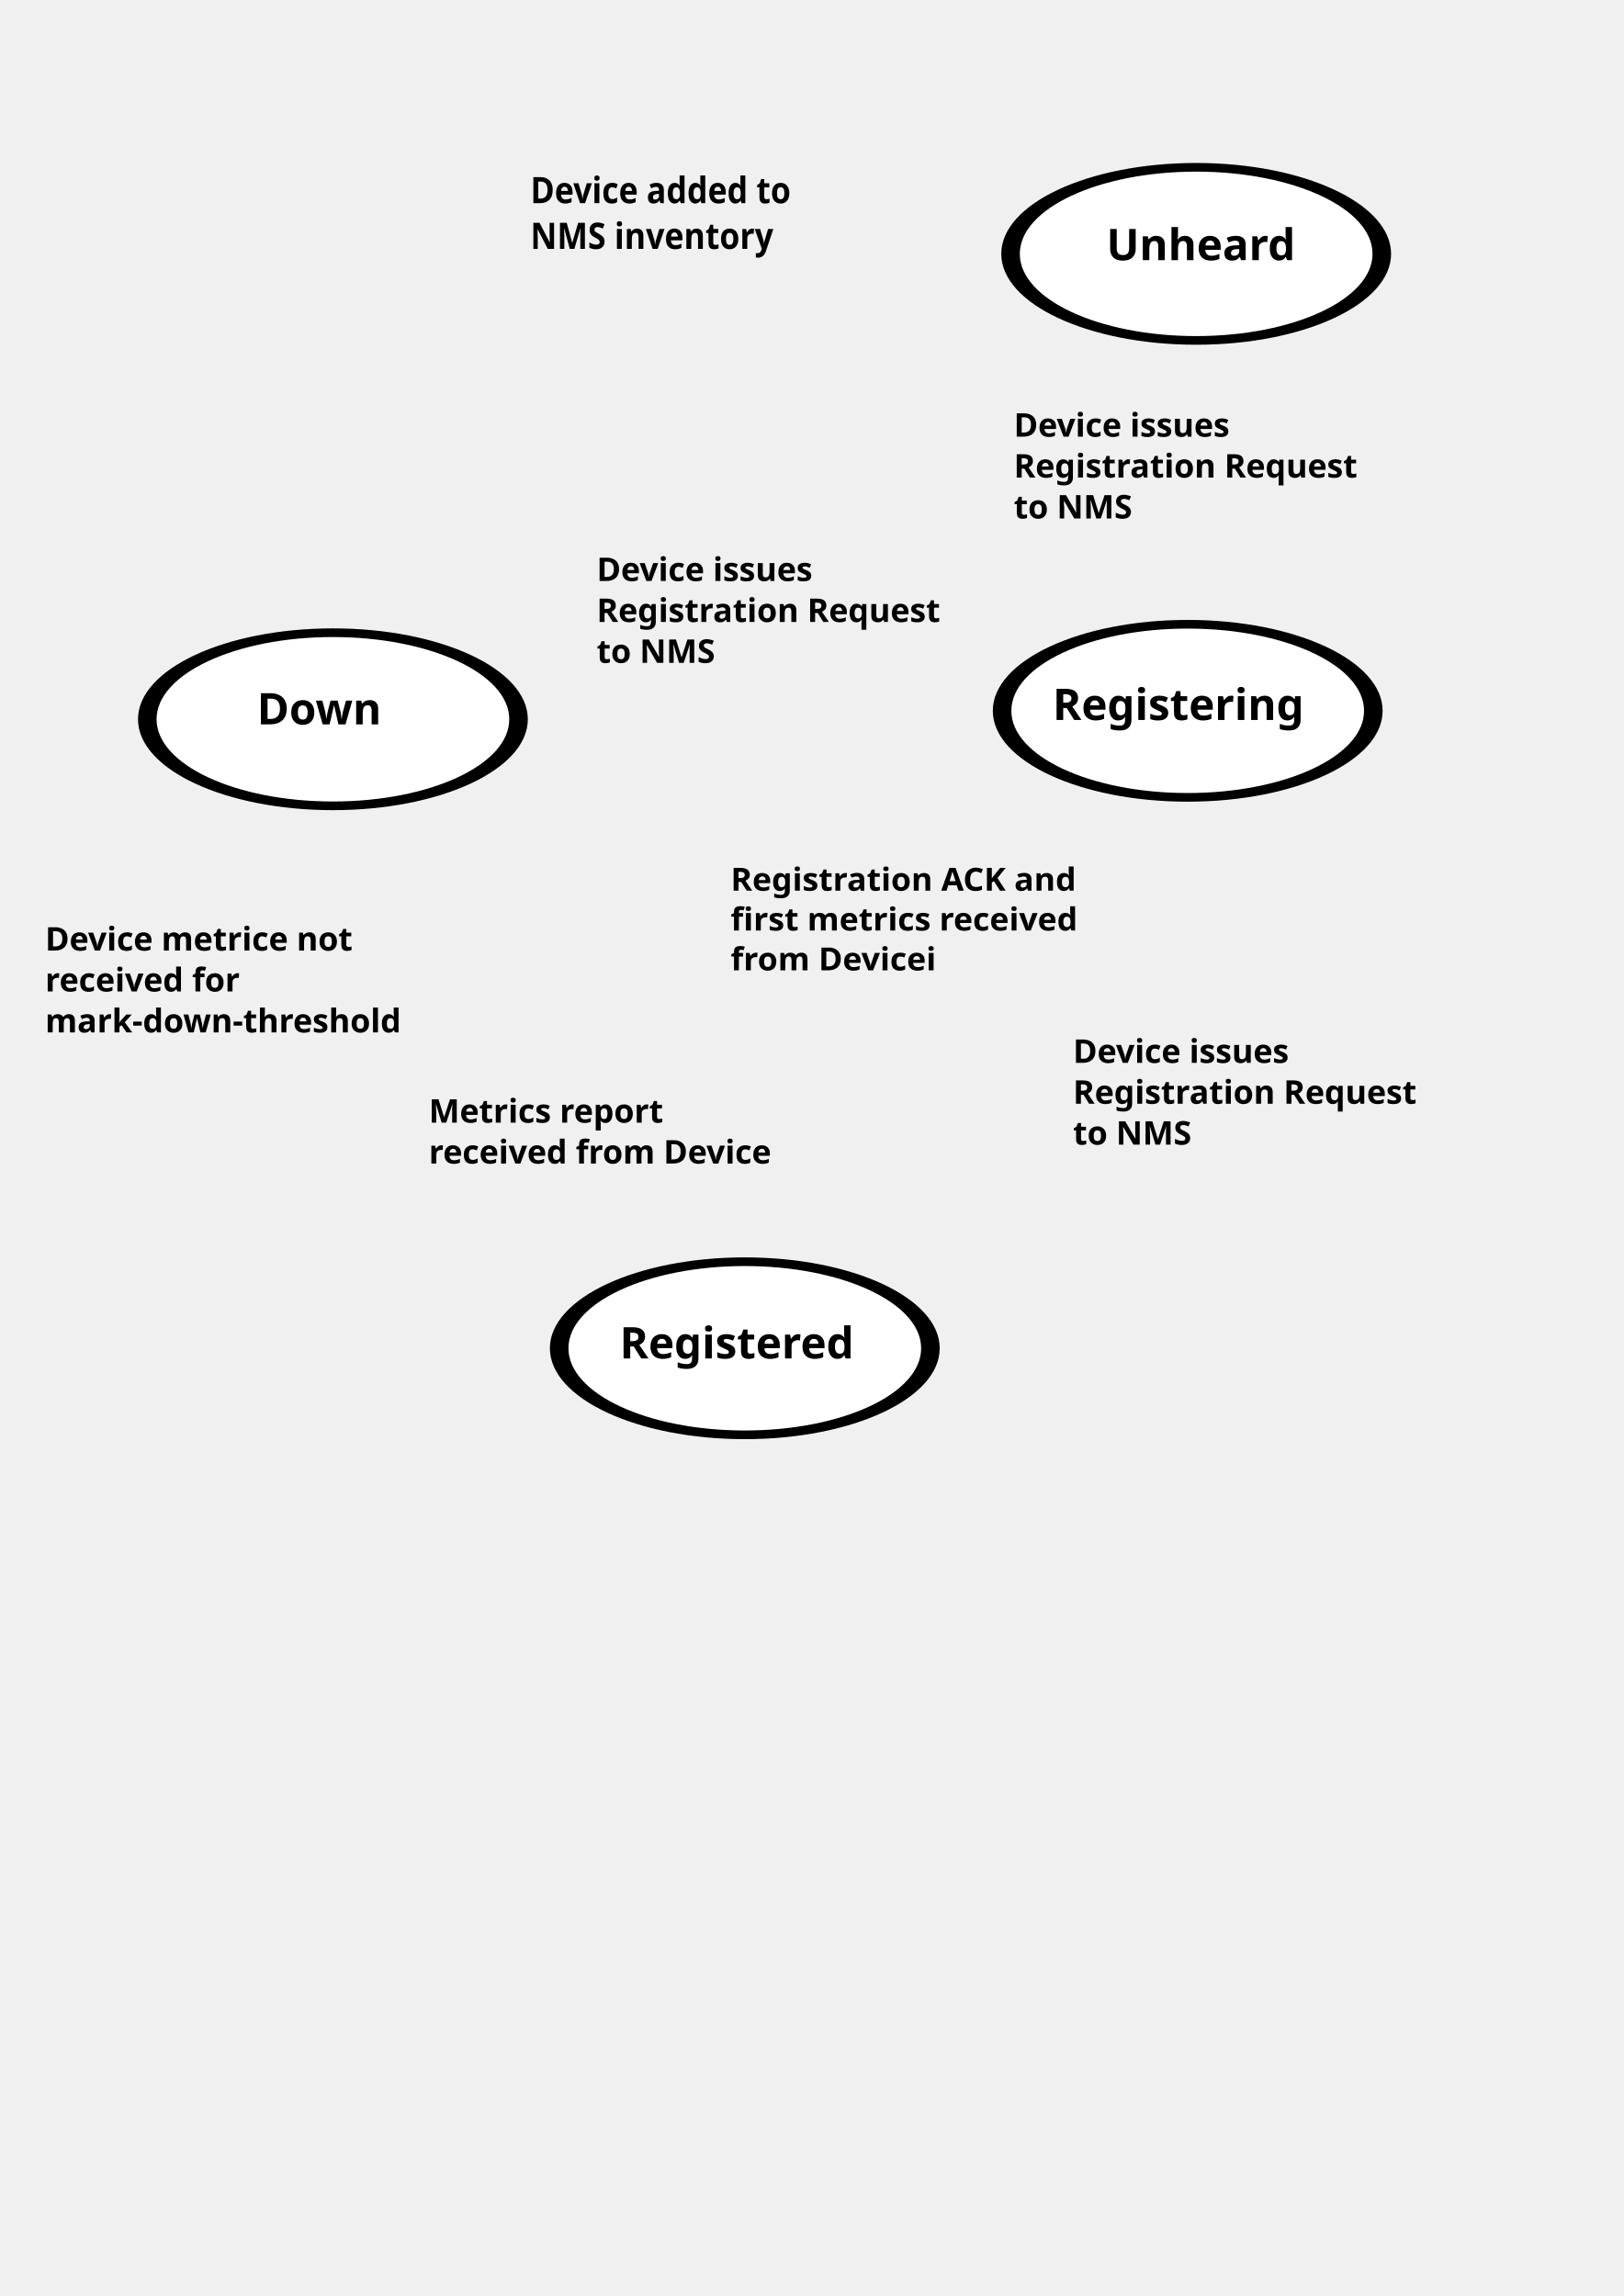
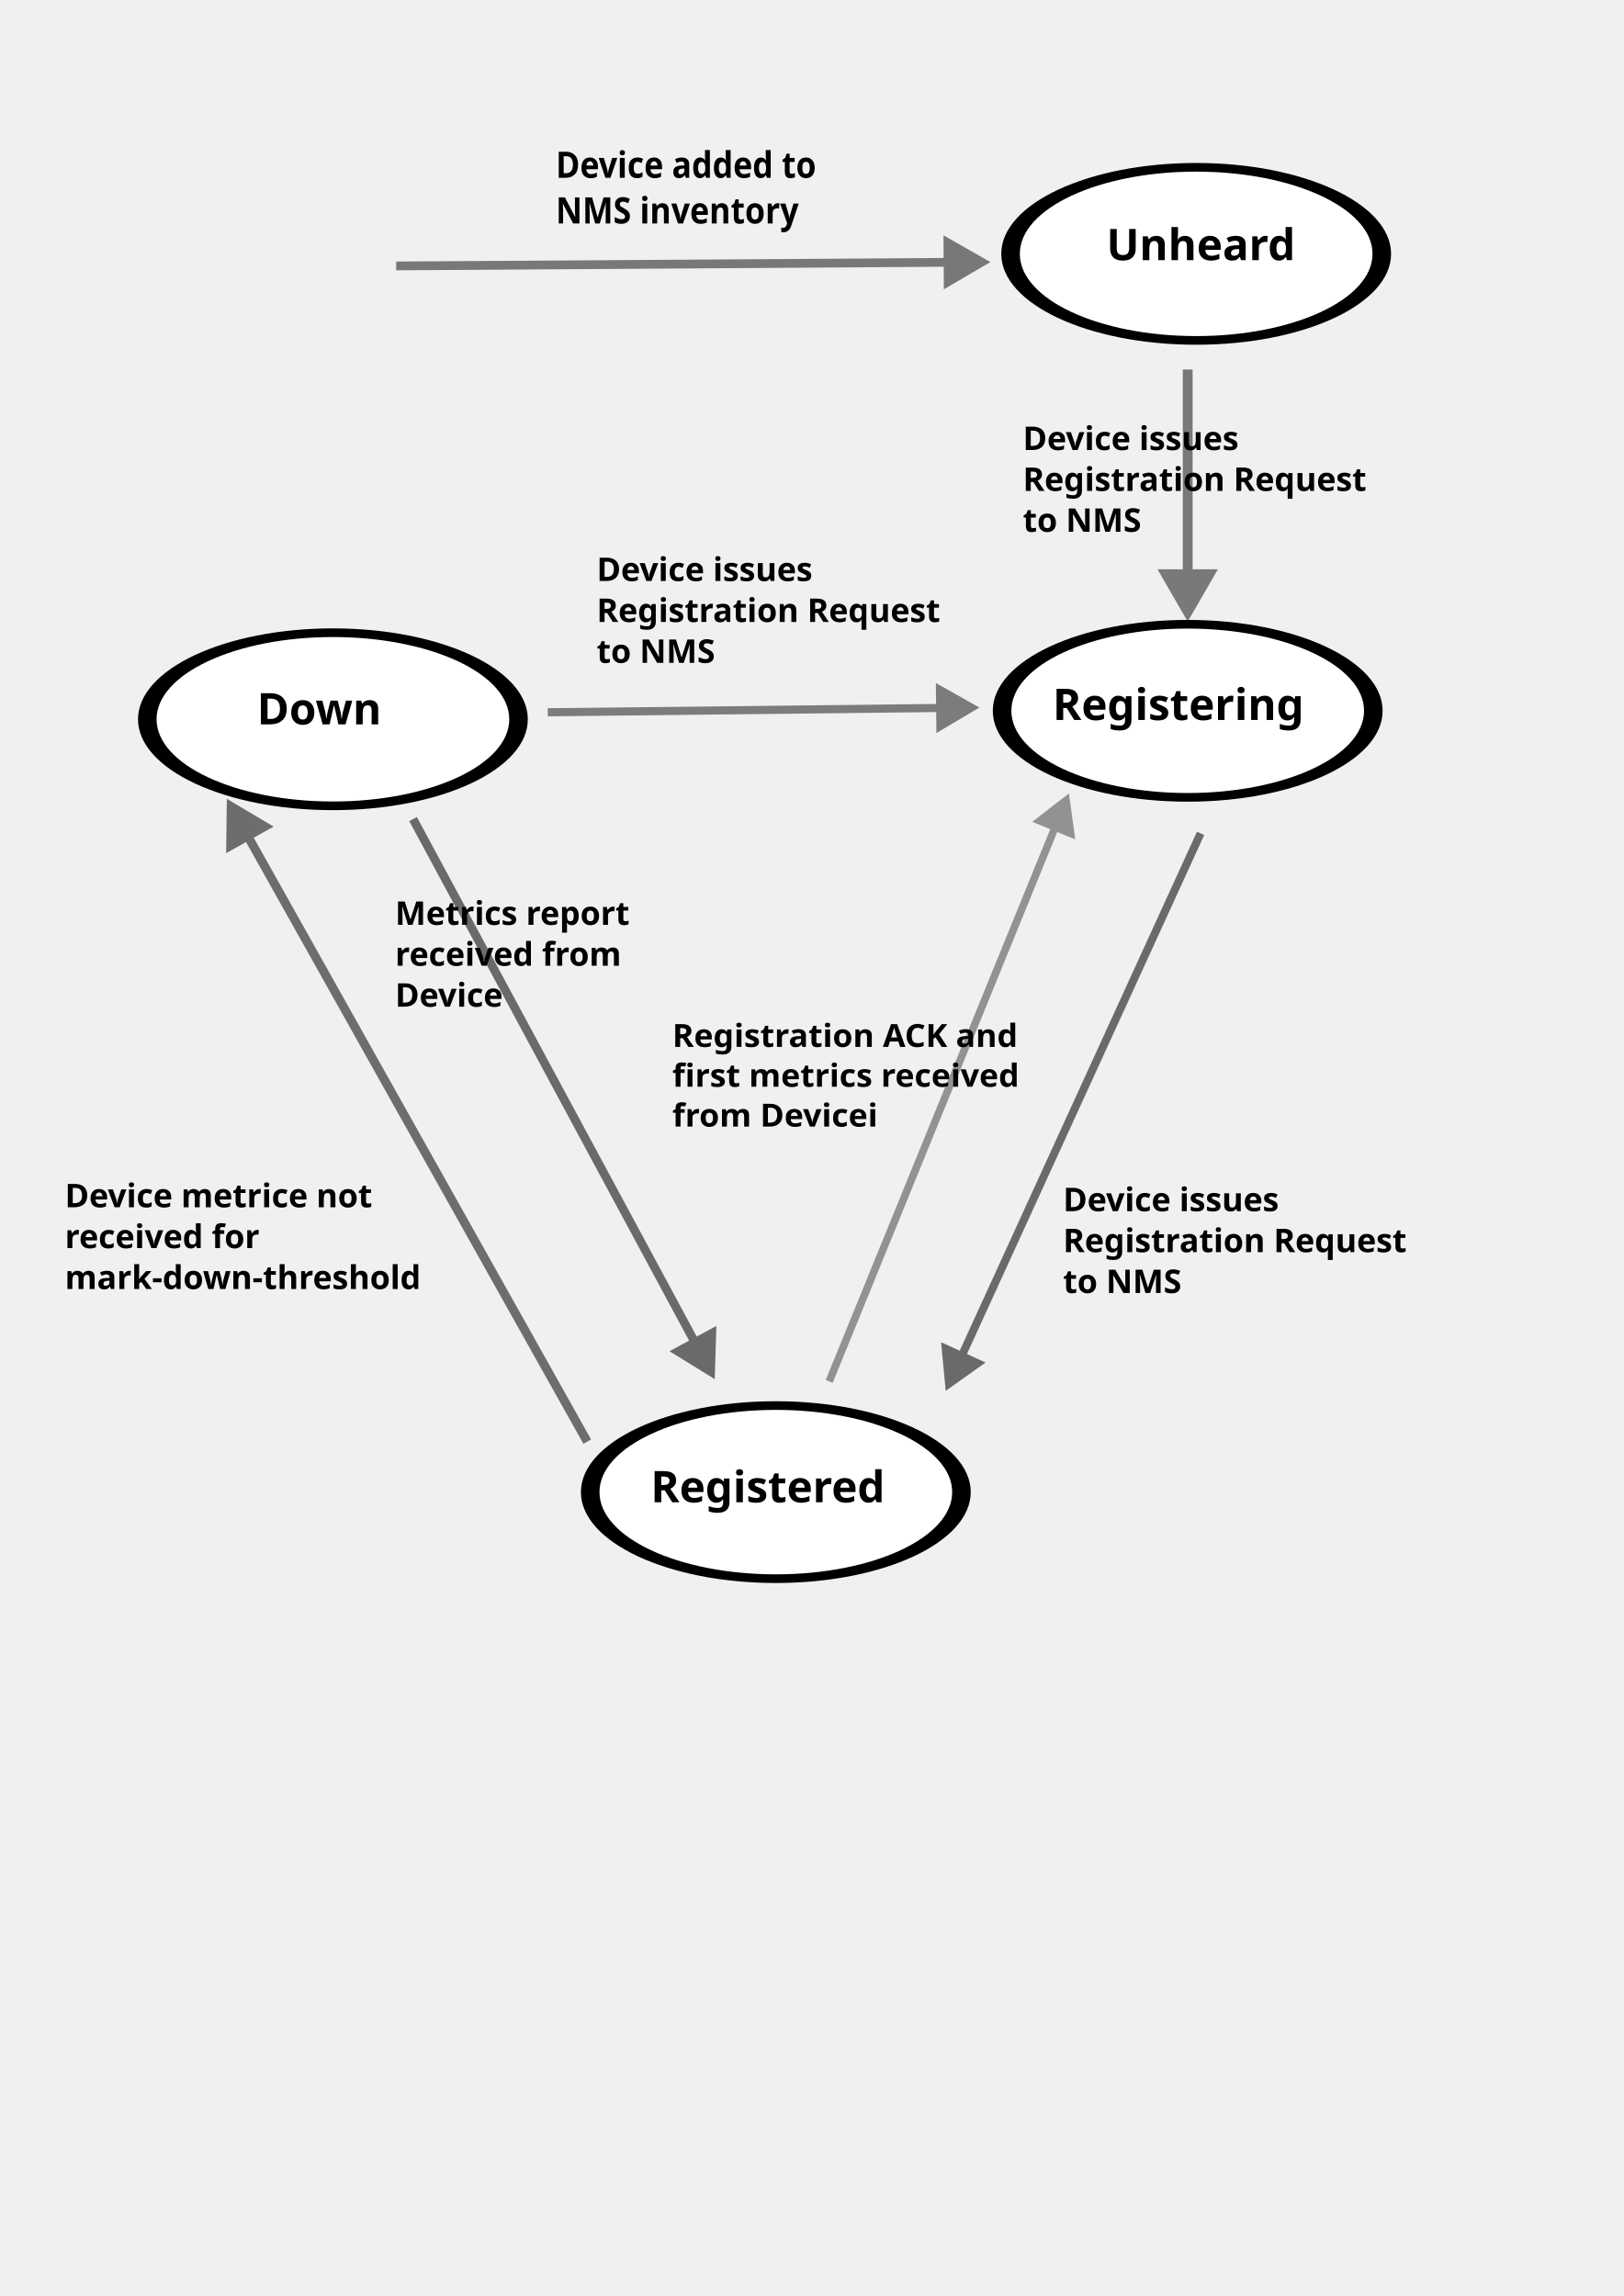
<svg xmlns="http://www.w3.org/2000/svg" xmlns:xlink="http://www.w3.org/1999/xlink" width="8.268in" height="11.693in" viewBox="0 0 210 297" version="1.1" id="svg5">
  <defs id="defs2">
+     <linearGradient id="linearGradient17879">
+       <stop style="stop-color:#000000;stop-opacity:1;" offset="0" id="stop17875" />
+       <stop style="stop-color:#000000;stop-opacity:0;" offset="1" id="stop17877" />
+     </linearGradient>
+     <marker style="overflow:visible" id="TriangleStart" refX="0" refY="0" orient="auto-start-reverse" markerWidth="5.324" markerHeight="6.155" viewBox="0 0 5.324 6.155" preserveAspectRatio="xMidYMid">
+       <path transform="scale(0.5)" style="fill:context-stroke;fill-rule:evenodd;stroke:context-stroke;stroke-width:1pt" d="M 5.77,0 -2.88,5 V -5 Z" id="path135" />
+     </marker>
+     <linearGradient id="linearGradient7779">
+       <stop style="stop-color:#000000;stop-opacity:1;" offset="0" id="stop7777" />
+     </linearGradient>
    <symbol id="Connector">
      <circle cx="75" cy="75" r="20" style="stroke-width:2" id="circle7559" />
    </symbol>
    <symbol id="CommunicationLink">
      <path d="M 65,25 V 85 L 85,65 v 60" style="fill:none;stroke-width:2" id="path332" />
    </symbol>
+     <marker style="overflow:visible" id="TriangleStart-3" refX="0" refY="0" orient="auto-start-reverse" markerWidth="5.324" markerHeight="6.155" viewBox="0 0 5.324 6.155" preserveAspectRatio="xMidYMid">
+       <path transform="scale(0.5)" style="fill:context-stroke;fill-rule:evenodd;stroke:context-stroke;stroke-width:1pt" d="M 5.77,0 -2.88,5 V -5 Z" id="path135-7" />
+     </marker>
+     <marker style="overflow:visible" id="TriangleStart-3-0" refX="0" refY="0" orient="auto-start-reverse" markerWidth="5.324" markerHeight="6.155" viewBox="0 0 5.324 6.155" preserveAspectRatio="xMidYMid">
+       <path transform="scale(0.5)" style="fill:context-stroke;fill-rule:evenodd;stroke:context-stroke;stroke-width:1pt" d="M 5.77,0 -2.88,5 V -5 Z" id="path135-7-5" />
+     </marker>
+     <marker style="overflow:visible" id="TriangleStart-3-0-2" refX="0" refY="0" orient="auto-start-reverse" markerWidth="5.324" markerHeight="6.155" viewBox="0 0 5.324 6.155" preserveAspectRatio="xMidYMid">
+       <path transform="scale(0.5)" style="fill:context-stroke;fill-rule:evenodd;stroke:context-stroke;stroke-width:1pt" d="M 5.77,0 -2.88,5 V -5 Z" id="path135-7-5-1" />
+     </marker>
+     <marker style="overflow:visible" id="TriangleStart-3-0-8" refX="0" refY="0" orient="auto-start-reverse" markerWidth="5.324" markerHeight="6.155" viewBox="0 0 5.324 6.155" preserveAspectRatio="xMidYMid">
+       <path transform="scale(0.5)" style="fill:context-stroke;fill-rule:evenodd;stroke:context-stroke;stroke-width:1pt" d="M 5.77,0 -2.88,5 V -5 Z" id="path135-7-5-9" />
+     </marker>
+     <linearGradient xlink:href="#linearGradient17879" id="linearGradient17943" x1="102.338" y1="139.287" x2="152.212" y2="139.287" gradientUnits="userSpaceOnUse" />
+     <marker style="overflow:visible" id="TriangleStart-3-0-2-0" refX="0" refY="0" orient="auto-start-reverse" markerWidth="5.324" markerHeight="6.155" viewBox="0 0 5.324 6.155" preserveAspectRatio="xMidYMid">
+       <path transform="scale(0.5)" style="fill:context-stroke;fill-rule:evenodd;stroke:context-stroke;stroke-width:1pt" d="M 5.77,0 -2.88,5 V -5 Z" id="path135-7-5-1-6" />
+     </marker>
  </defs>
  <g id="layer1">
-     <use xlink:href="#Connector" style="fill:#ffffff;stroke:#000000" id="use10746-6-0" transform="matrix(1.200388,0,0,0.5598138,6.29519,132.4194)" />
+     <use xlink:href="#Connector" style="fill:#ffffff;stroke:#000000" id="use10746-6-0" transform="matrix(1.200388,0,0,0.5598138,10.3087,151.0275)" />
    <use xlink:href="#Connector" style="fill:#ffffff;stroke:#000000" id="use10746-6-09" transform="matrix(1.200388,0,0,0.5598138,-46.97508,51.0545)" />
    <use xlink:href="#Connector" style="fill:#ffffff;stroke:#000000" id="use10746-6" transform="matrix(1.200388,0,0,0.5598138,63.57897,49.95991)" />
    <use xlink:href="#Connector" style="fill:#ffffff;stroke:#000000" id="use10746-6-4" transform="matrix(1.200388,0,0,0.5598138,64.67357,-9.148196)" />
    <rect style="fill:none;fill-opacity:1;stroke-width:0.265" id="rect1253" width="45.421" height="22.534" x="57.809" y="116.326" />
    <text xml:space="preserve" style="font-style:normal;font-variant:normal;font-weight:bold;font-stretch:normal;font-size:5.644px;font-family:sans-serif;-inkscape-font-specification:'sans-serif, Bold';font-variant-ligatures:normal;font-variant-caps:normal;font-variant-numeric:normal;font-variant-east-asian:normal;fill:#000000;stroke-width:0.265" x="143.099" y="33.652" id="text720">
      <tspan id="tspan718" style="font-style:normal;font-variant:normal;font-weight:bold;font-stretch:normal;font-size:5.644px;font-family:sans-serif;-inkscape-font-specification:'sans-serif, Bold';font-variant-ligatures:normal;font-variant-caps:normal;font-variant-numeric:normal;font-variant-east-asian:normal;stroke-width:0.265" x="143.099" y="33.652">Unheard</tspan>
    </text>
    <text xml:space="preserve" style="font-style:normal;font-variant:normal;font-weight:bold;font-stretch:normal;font-size:5.644px;font-family:sans-serif;-inkscape-font-specification:'sans-serif, Bold';font-variant-ligatures:normal;font-variant-caps:normal;font-variant-numeric:normal;font-variant-east-asian:normal;fill:#000000;stroke-width:0.265" x="136.149" y="93.134" id="text720-1">
      <tspan id="tspan718-0" style="font-style:normal;font-variant:normal;font-weight:bold;font-stretch:normal;font-size:5.644px;font-family:sans-serif;-inkscape-font-specification:'sans-serif, Bold';font-variant-ligatures:normal;font-variant-caps:normal;font-variant-numeric:normal;font-variant-east-asian:normal;stroke-width:0.265" x="136.149" y="93.134">Registering</tspan>
    </text>
-     <text xml:space="preserve" style="font-style:normal;font-variant:normal;font-weight:bold;font-stretch:normal;font-size:5.644px;font-family:sans-serif;-inkscape-font-specification:'sans-serif, Bold';font-variant-ligatures:normal;font-variant-caps:normal;font-variant-numeric:normal;font-variant-east-asian:normal;fill:#000000;stroke-width:0.265" x="80.147" y="175.719" id="text720-6">
-       <tspan id="tspan718-7" style="font-style:normal;font-variant:normal;font-weight:bold;font-stretch:normal;font-size:5.644px;font-family:sans-serif;-inkscape-font-specification:'sans-serif, Bold';font-variant-ligatures:normal;font-variant-caps:normal;font-variant-numeric:normal;font-variant-east-asian:normal;stroke-width:0.265" x="80.147" y="175.719">Registered</tspan>
+     <text xml:space="preserve" style="font-style:normal;font-variant:normal;font-weight:bold;font-stretch:normal;font-size:5.644px;font-family:sans-serif;-inkscape-font-specification:'sans-serif, Bold';font-variant-ligatures:normal;font-variant-caps:normal;font-variant-numeric:normal;font-variant-east-asian:normal;fill:#000000;stroke-width:0.265" x="84.161" y="194.327" id="text720-6">
+       <tspan id="tspan718-7" style="font-style:normal;font-variant:normal;font-weight:bold;font-stretch:normal;font-size:5.644px;font-family:sans-serif;-inkscape-font-specification:'sans-serif, Bold';font-variant-ligatures:normal;font-variant-caps:normal;font-variant-numeric:normal;font-variant-east-asian:normal;stroke-width:0.265" x="84.161" y="194.327">Registered</tspan>
    </text>
    <text xml:space="preserve" style="font-style:normal;font-variant:normal;font-weight:bold;font-stretch:normal;font-size:5.644px;font-family:sans-serif;-inkscape-font-specification:'sans-serif, Bold';font-variant-ligatures:normal;font-variant-caps:normal;font-variant-numeric:normal;font-variant-east-asian:normal;fill:#000000;stroke-width:0.265" x="33.239" y="93.701" id="text720-9">
      <tspan id="tspan718-9" style="font-style:normal;font-variant:normal;font-weight:bold;font-stretch:normal;font-size:5.644px;font-family:sans-serif;-inkscape-font-specification:'sans-serif, Bold';font-variant-ligatures:normal;font-variant-caps:normal;font-variant-numeric:normal;font-variant-east-asian:normal;stroke-width:0.265" x="33.239" y="93.701">Down</tspan>
    </text>
-     <text xml:space="preserve" style="font-style:normal;font-variant:normal;font-weight:bold;font-stretch:normal;font-size:4.474px;font-family:sans-serif;-inkscape-font-specification:'sans-serif, Bold';font-variant-ligatures:normal;font-variant-caps:normal;font-variant-numeric:normal;font-variant-east-asian:normal;fill:#000000;stroke-width:0.28" x="72.495" y="24.868" id="text1233" transform="scale(0.946201,1.056858)">
-       <tspan id="tspan1231" style="font-style:normal;font-variant:normal;font-weight:bold;font-stretch:normal;font-size:4.474px;font-family:sans-serif;-inkscape-font-specification:'sans-serif, Bold';font-variant-ligatures:normal;font-variant-caps:normal;font-variant-numeric:normal;font-variant-east-asian:normal;stroke-width:0.28" x="72.495" y="24.868">Device added to </tspan>
-       <tspan style="font-style:normal;font-variant:normal;font-weight:bold;font-stretch:normal;font-size:4.474px;font-family:sans-serif;-inkscape-font-specification:'sans-serif, Bold';font-variant-ligatures:normal;font-variant-caps:normal;font-variant-numeric:normal;font-variant-east-asian:normal;stroke-width:0.28" x="72.495" y="30.46" id="tspan1296">NMS inventory</tspan>
+     <text xml:space="preserve" style="font-style:normal;font-variant:normal;font-weight:bold;font-stretch:normal;font-size:4.474px;font-family:sans-serif;-inkscape-font-specification:'sans-serif, Bold';font-variant-ligatures:normal;font-variant-caps:normal;font-variant-numeric:normal;font-variant-east-asian:normal;fill:#000000;stroke-width:0.28" x="75.965" y="21.761" id="text1233" transform="scale(0.946201,1.056858)">
+       <tspan id="tspan1231" style="font-style:normal;font-variant:normal;font-weight:bold;font-stretch:normal;font-size:4.474px;font-family:sans-serif;-inkscape-font-specification:'sans-serif, Bold';font-variant-ligatures:normal;font-variant-caps:normal;font-variant-numeric:normal;font-variant-east-asian:normal;stroke-width:0.28" x="75.965" y="21.761">Device added to </tspan>
+       <tspan style="font-style:normal;font-variant:normal;font-weight:bold;font-stretch:normal;font-size:4.474px;font-family:sans-serif;-inkscape-font-specification:'sans-serif, Bold';font-variant-ligatures:normal;font-variant-caps:normal;font-variant-numeric:normal;font-variant-east-asian:normal;stroke-width:0.28" x="75.965" y="27.353" id="tspan1296">NMS inventory</tspan>
    </text>
-     <text xml:space="preserve" style="font-style:normal;font-variant:normal;font-weight:bold;font-stretch:normal;font-size:4.233px;font-family:sans-serif;-inkscape-font-specification:'sans-serif, Bold';font-variant-ligatures:normal;font-variant-caps:normal;font-variant-numeric:normal;font-variant-east-asian:normal;fill:#000000;stroke-width:0.265" x="5.838" y="122.959" id="text1241">
-       <tspan id="tspan1239" style="stroke-width:0.265" x="5.838" y="122.959">Device metrice not </tspan>
-       <tspan style="stroke-width:0.265" x="5.838" y="128.251" id="tspan1280">received for </tspan>
-       <tspan style="stroke-width:0.265" x="5.838" y="133.543" id="tspan1312">mark-down-threshold</tspan>
+     <text xml:space="preserve" style="font-style:normal;font-variant:normal;font-weight:bold;font-stretch:normal;font-size:4.233px;font-family:sans-serif;-inkscape-font-specification:'sans-serif, Bold';font-variant-ligatures:normal;font-variant-caps:normal;font-variant-numeric:normal;font-variant-east-asian:normal;fill:#000000;stroke-width:0.265" x="8.392" y="156.162" id="text1241">
+       <tspan id="tspan1239" style="stroke-width:0.265" x="8.392" y="156.162">Device metrice not </tspan>
+       <tspan style="stroke-width:0.265" x="8.392" y="161.454" id="tspan1280">received for </tspan>
+       <tspan style="stroke-width:0.265" x="8.392" y="166.745" id="tspan1312">mark-down-threshold</tspan>
    </text>
-     <text xml:space="preserve" style="font-style:normal;font-variant:normal;font-weight:bold;font-stretch:normal;font-size:4.233px;font-family:sans-serif;-inkscape-font-specification:'sans-serif, Bold';font-variant-ligatures:normal;font-variant-caps:normal;font-variant-numeric:normal;font-variant-east-asian:normal;fill:#000000;stroke-width:0.265" x="55.459" y="145.216" id="text1245">
-       <tspan id="tspan1243" style="stroke-width:0.265" x="55.459" y="145.216">Metrics report </tspan>
-       <tspan style="stroke-width:0.265" x="55.459" y="150.508" id="tspan1282">received from Device</tspan>
-     </text>
-     <text xml:space="preserve" style="font-style:normal;font-variant:normal;font-weight:bold;font-stretch:normal;font-size:4.177px;font-family:sans-serif;-inkscape-font-specification:'sans-serif, Bold';font-variant-ligatures:normal;font-variant-caps:normal;font-variant-numeric:normal;font-variant-east-asian:normal;fill:#000000;stroke-width:0.261" x="93.249" y="116.758" id="text1249" transform="scale(1.013416,0.9867612)">
-       <tspan style="stroke-width:0.261" x="93.249" y="116.758" id="tspan1284">Registration ACK and </tspan>
-       <tspan style="stroke-width:0.261" x="93.249" y="121.98" id="tspan1288">first metrics received </tspan>
-       <tspan style="stroke-width:0.261" x="93.249" y="127.202" id="tspan1302">from Devicei</tspan>
+     <text xml:space="preserve" style="font-style:normal;font-variant:normal;font-weight:bold;font-stretch:normal;font-size:4.233px;font-family:sans-serif;-inkscape-font-specification:'sans-serif, Bold';font-variant-ligatures:normal;font-variant-caps:normal;font-variant-numeric:normal;font-variant-east-asian:normal;fill:#000000;stroke-width:0.254;stroke-dasharray:none" x="51.1" y="119.633" id="text1245">
+       <tspan id="tspan1243" style="stroke-width:0.254;stroke-dasharray:none" x="51.1" y="119.633">Metrics report </tspan>
+       <tspan style="stroke-width:0.254;stroke-dasharray:none" x="51.1" y="124.925" id="tspan1282">received from </tspan>
+       <tspan style="stroke-width:0.254;stroke-dasharray:none" x="51.1" y="130.216" id="tspan17654">Device</tspan>
    </text>
    <text xml:space="preserve" style="font-style:normal;font-variant:normal;font-weight:bold;font-stretch:normal;font-size:4.233px;font-family:sans-serif;-inkscape-font-specification:'sans-serif, Bold';font-variant-ligatures:normal;font-variant-caps:normal;font-variant-numeric:normal;font-variant-east-asian:normal;fill:#000000;stroke-width:0.265" x="77.17" y="75.158" id="text1237-4-7">
      <tspan id="tspan1235-7-0" style="stroke-width:0.265" x="77.17" y="75.158">Device issues </tspan>
      <tspan style="stroke-width:0.265" x="77.17" y="80.45" id="tspan1350">Registration Request </tspan>
      <tspan style="stroke-width:0.265" x="77.17" y="85.741" id="tspan1354">to NMS</tspan>
    </text>
-     <text xml:space="preserve" style="font-style:normal;font-variant:normal;font-weight:bold;font-stretch:normal;font-size:4.233px;font-family:sans-serif;-inkscape-font-specification:'sans-serif, Bold';font-variant-ligatures:normal;font-variant-caps:normal;font-variant-numeric:normal;font-variant-east-asian:normal;fill:#000000;stroke-width:0.265" x="131.12" y="56.483" id="text1237-4-7-1">
-       <tspan id="tspan1235-7-0-1" style="stroke-width:0.265" x="131.12" y="56.483">Device issues </tspan>
-       <tspan style="stroke-width:0.265" x="131.12" y="61.775" id="tspan1350-0">Registration Request </tspan>
-       <tspan style="stroke-width:0.265" x="131.12" y="67.066" id="tspan1354-9">to NMS</tspan>
+     <text xml:space="preserve" style="font-style:normal;font-variant:normal;font-weight:bold;font-stretch:normal;font-size:4.233px;font-family:sans-serif;-inkscape-font-specification:'sans-serif, Bold';font-variant-ligatures:normal;font-variant-caps:normal;font-variant-numeric:normal;font-variant-east-asian:normal;fill:#000000;stroke-width:0.265" x="137.494" y="156.675" id="text1237-4-7-8">
+       <tspan id="tspan1235-7-0-9" style="stroke-width:0.265" x="137.494" y="156.675">Device issues </tspan>
+       <tspan style="stroke-width:0.265" x="137.494" y="161.966" id="tspan1350-4">Registration Request </tspan>
+       <tspan style="stroke-width:0.265" x="137.494" y="167.258" id="tspan1354-8">to NMS</tspan>
    </text>
-     <text xml:space="preserve" style="font-style:normal;font-variant:normal;font-weight:bold;font-stretch:normal;font-size:4.233px;font-family:sans-serif;-inkscape-font-specification:'sans-serif, Bold';font-variant-ligatures:normal;font-variant-caps:normal;font-variant-numeric:normal;font-variant-east-asian:normal;fill:#000000;stroke-width:0.265" x="138.782" y="137.483" id="text1237-4-7-8">
-       <tspan id="tspan1235-7-0-9" style="stroke-width:0.265" x="138.782" y="137.483">Device issues </tspan>
-       <tspan style="stroke-width:0.265" x="138.782" y="142.775" id="tspan1350-4">Registration Request </tspan>
-       <tspan style="stroke-width:0.265" x="138.782" y="148.066" id="tspan1354-8">to NMS</tspan>
+     <path style="fill:#000000;stroke:#000000;stroke-width:1.135;stroke-dasharray:none;stroke-dashoffset:0;stroke-opacity:1;marker-start:url(#TriangleStart-3);opacity:0.498" d="M 124.058,33.923 51.236,34.4" id="path4015-5" />
+     <path style="fill:#000000;stroke:#000000;stroke-width:1.052;stroke-dasharray:none;stroke-dashoffset:0;stroke-opacity:1;marker-start:url(#TriangleStart-3-0);opacity:0.481" d="M 122.935,91.565 70.846,92.137" id="path4015-5-3" />
+     <path style="fill:#000000;stroke:#000000;stroke-width:1.144;stroke-dasharray:none;stroke-dashoffset:0;stroke-opacity:1;marker-end:url(#TriangleStart-3-0);opacity:0.545" d="M 75.948,186.478 C 61.073,159.943 46.198,133.409 31.322,106.874" id="path13554" />
+     <path style="fill:#000000;stroke:#000000;stroke-width:0.976;stroke-dasharray:none;stroke-dashoffset:0;stroke-opacity:1;marker-end:url(#TriangleStart-3-0-8);opacity:0.394" d="m 107.241,178.694 c 9.899,-24.284 19.798,-48.569 29.697,-72.854" id="path13554-0" />
+     <path style="fill:#000000;stroke:#000000;stroke-width:1.27;stroke-dasharray:none;stroke-dashoffset:0;stroke-opacity:1;marker-end:url(#TriangleStart);opacity:0.495" d="m 153.608,47.797 c 0,9.365 0,18.73 0,28.095" id="path16712" />
+     <text xml:space="preserve" style="font-style:normal;font-variant:normal;font-weight:bold;font-stretch:normal;font-size:4.233px;font-family:sans-serif;-inkscape-font-specification:'sans-serif, Bold';font-variant-ligatures:normal;font-variant-caps:normal;font-variant-numeric:normal;font-variant-east-asian:normal;fill:#000000;stroke-width:0.265" x="132.292" y="58.208" id="text1237-4-7-1">
+       <tspan id="tspan1235-7-0-1" style="stroke-width:0.265" x="132.292" y="58.208">Device issues </tspan>
+       <tspan style="stroke-width:0.265" x="132.292" y="63.5" id="tspan1350-0">Registration Request </tspan>
+       <tspan style="stroke-width:0.265" x="132.292" y="68.792" id="tspan1354-9">to NMS</tspan>
    </text>
+     <path style="fill:#000000;stroke:#000000;stroke-width:1.119;stroke-dasharray:none;stroke-dashoffset:0;stroke-opacity:1;marker-end:url(#TriangleStart-3-0-2);opacity:0.556" d="M 53.421,105.953 C 65.8,128.936 78.178,151.919 90.556,174.901" id="path13554-1" />
+     <text xml:space="preserve" style="font-style:normal;font-variant:normal;font-weight:bold;font-stretch:normal;font-size:4.177px;font-family:sans-serif;-inkscape-font-specification:'sans-serif, Bold';font-variant-ligatures:normal;font-variant-caps:normal;font-variant-numeric:normal;font-variant-east-asian:normal;opacity:1;fill:#000000;fill-opacity:0.996;stroke-width:0.261" x="85.8" y="137.24" id="text1249" transform="scale(1.013416,0.9867612)">
+       <tspan style="fill:#000000;fill-opacity:0.996;stroke-width:0.261" x="85.8" y="137.24" id="tspan1284">Registration ACK and </tspan>
+       <tspan style="fill:#000000;fill-opacity:0.996;stroke-width:0.261" x="85.8" y="142.462" id="tspan1288">first metrics received </tspan>
+       <tspan style="fill:#000000;fill-opacity:0.996;stroke-width:0.261" x="85.8" y="147.684" id="tspan1302">from Devicei</tspan>
+     </text>
+     <path style="fill:#000000;stroke:#000000;stroke-width:1.029;stroke-dasharray:none;stroke-dashoffset:0;stroke-opacity:1;marker-end:url(#TriangleStart-3-0-2-0);opacity:0.556" d="m 155.275,107.802 c -10.482,22.931 -20.964,45.861 -31.445,68.791" id="path13554-1-9" />
  </g>
</svg>
